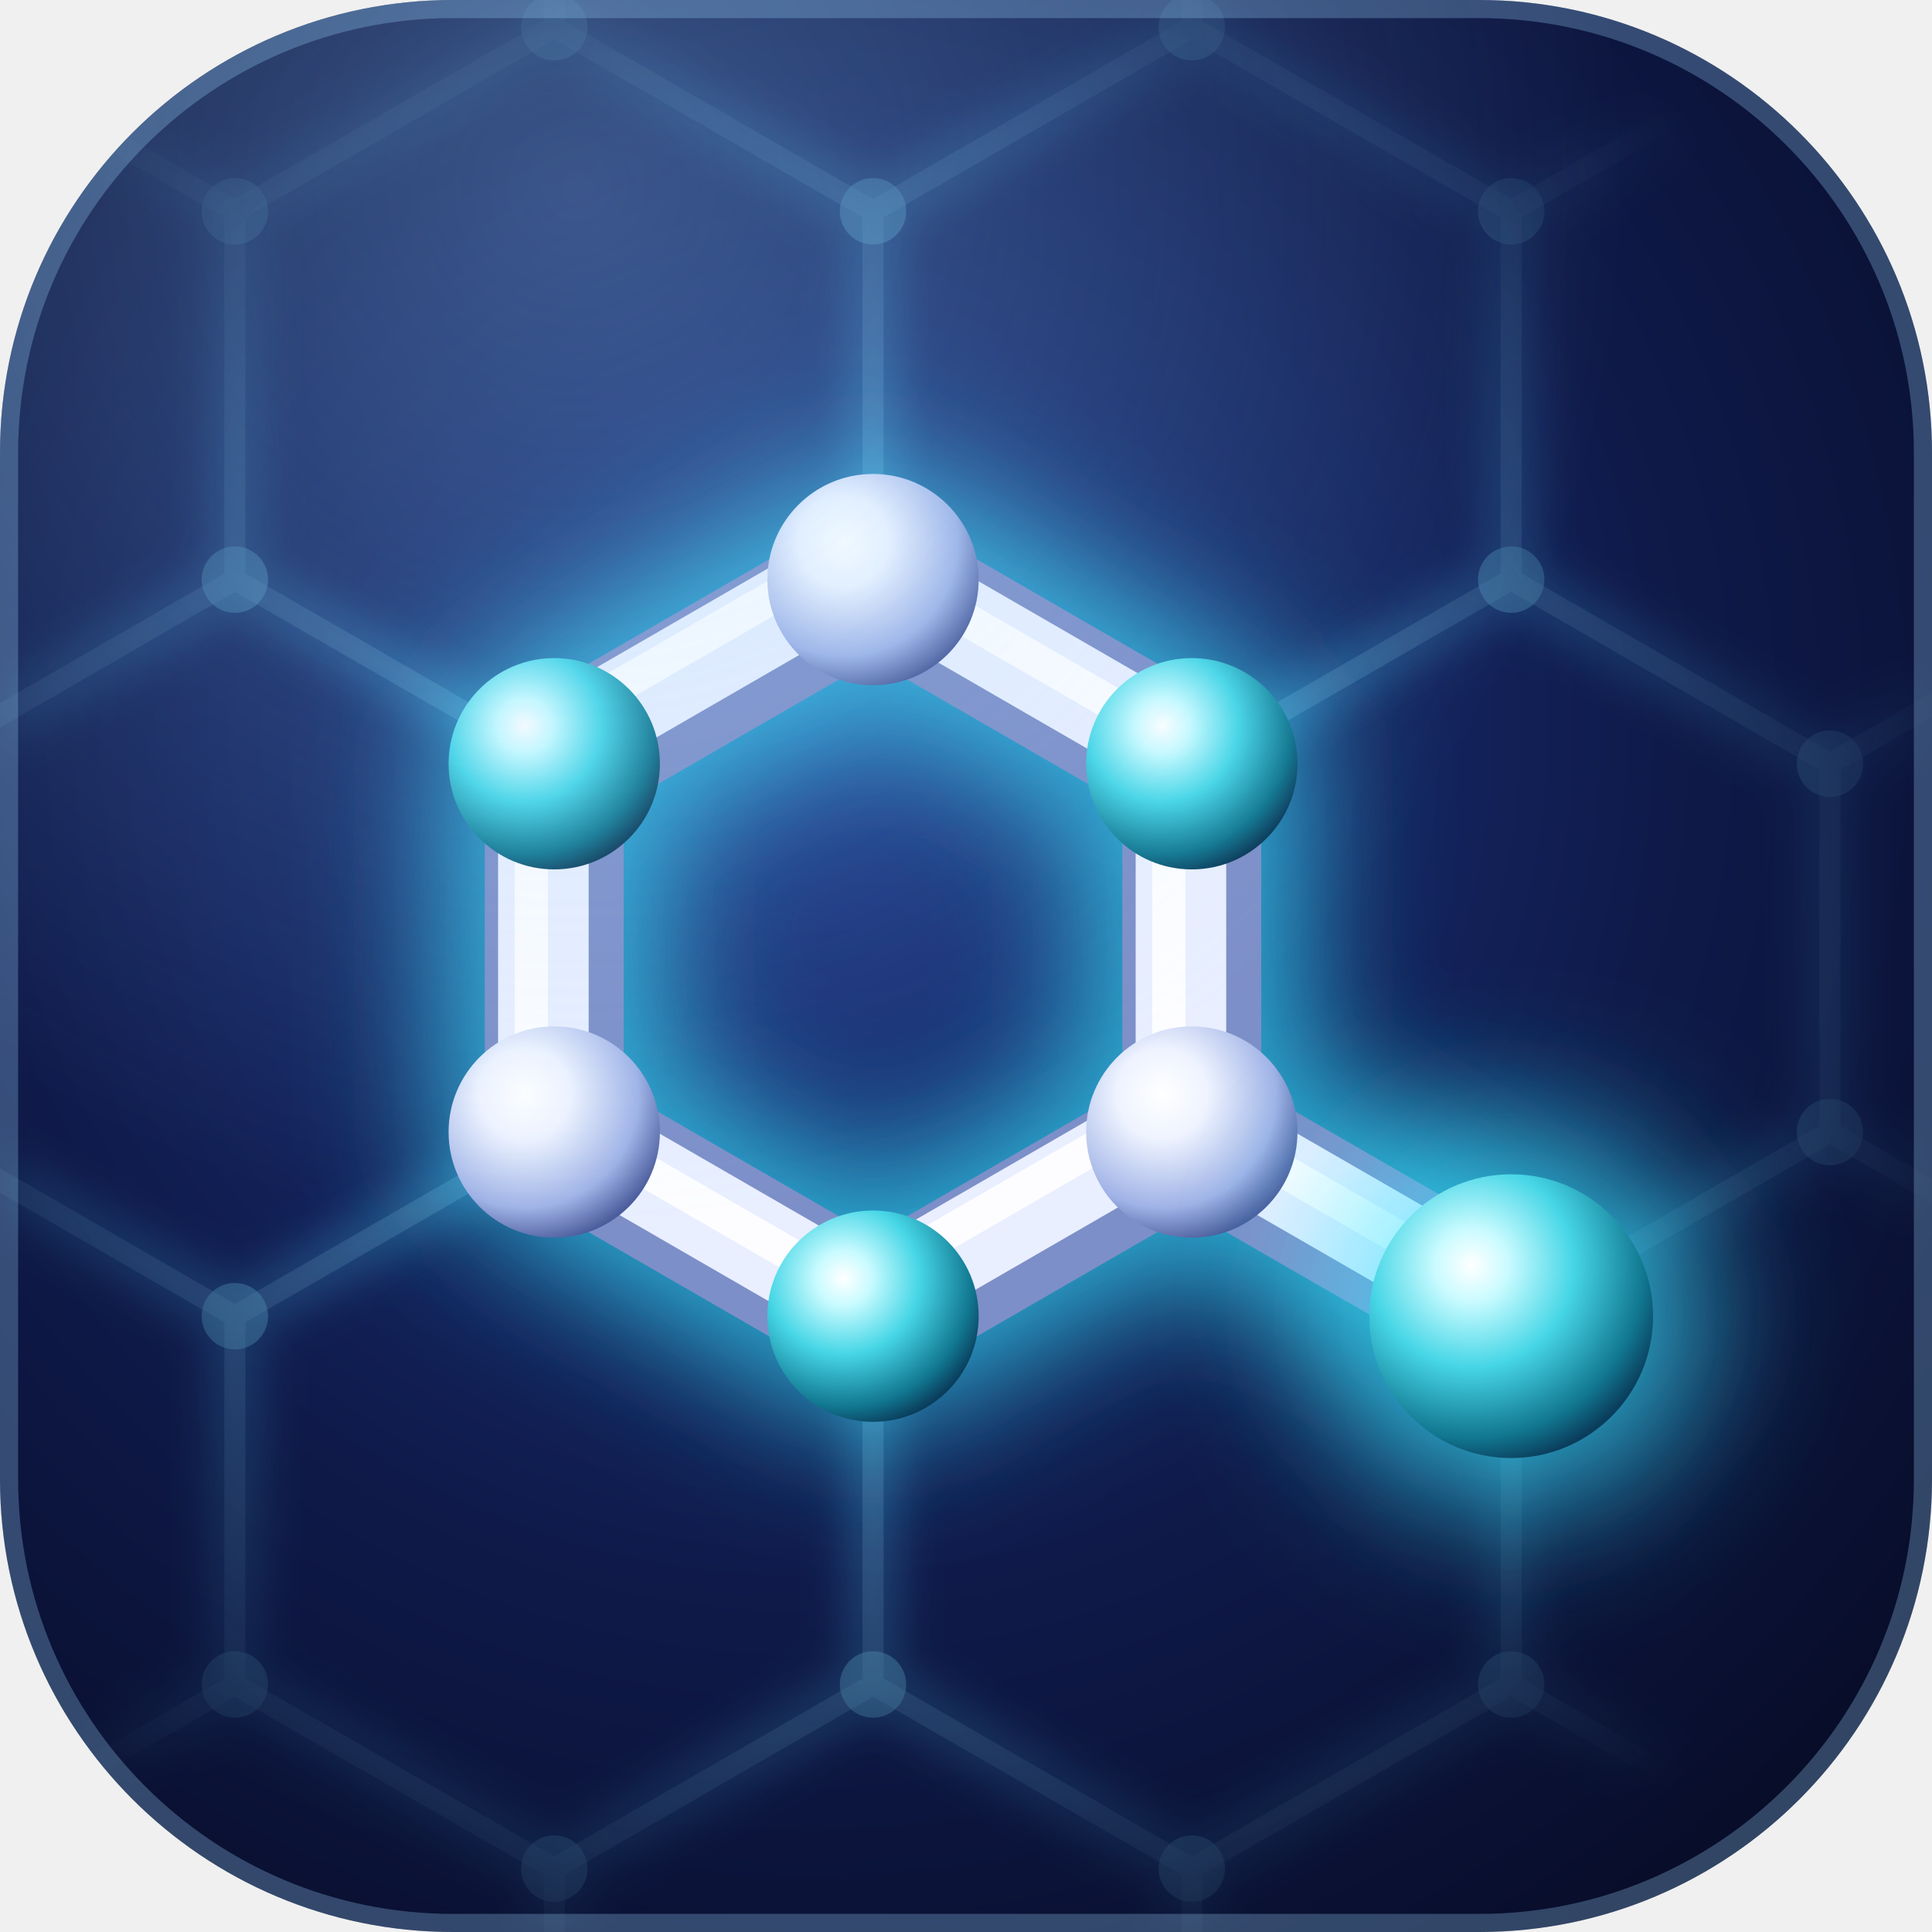
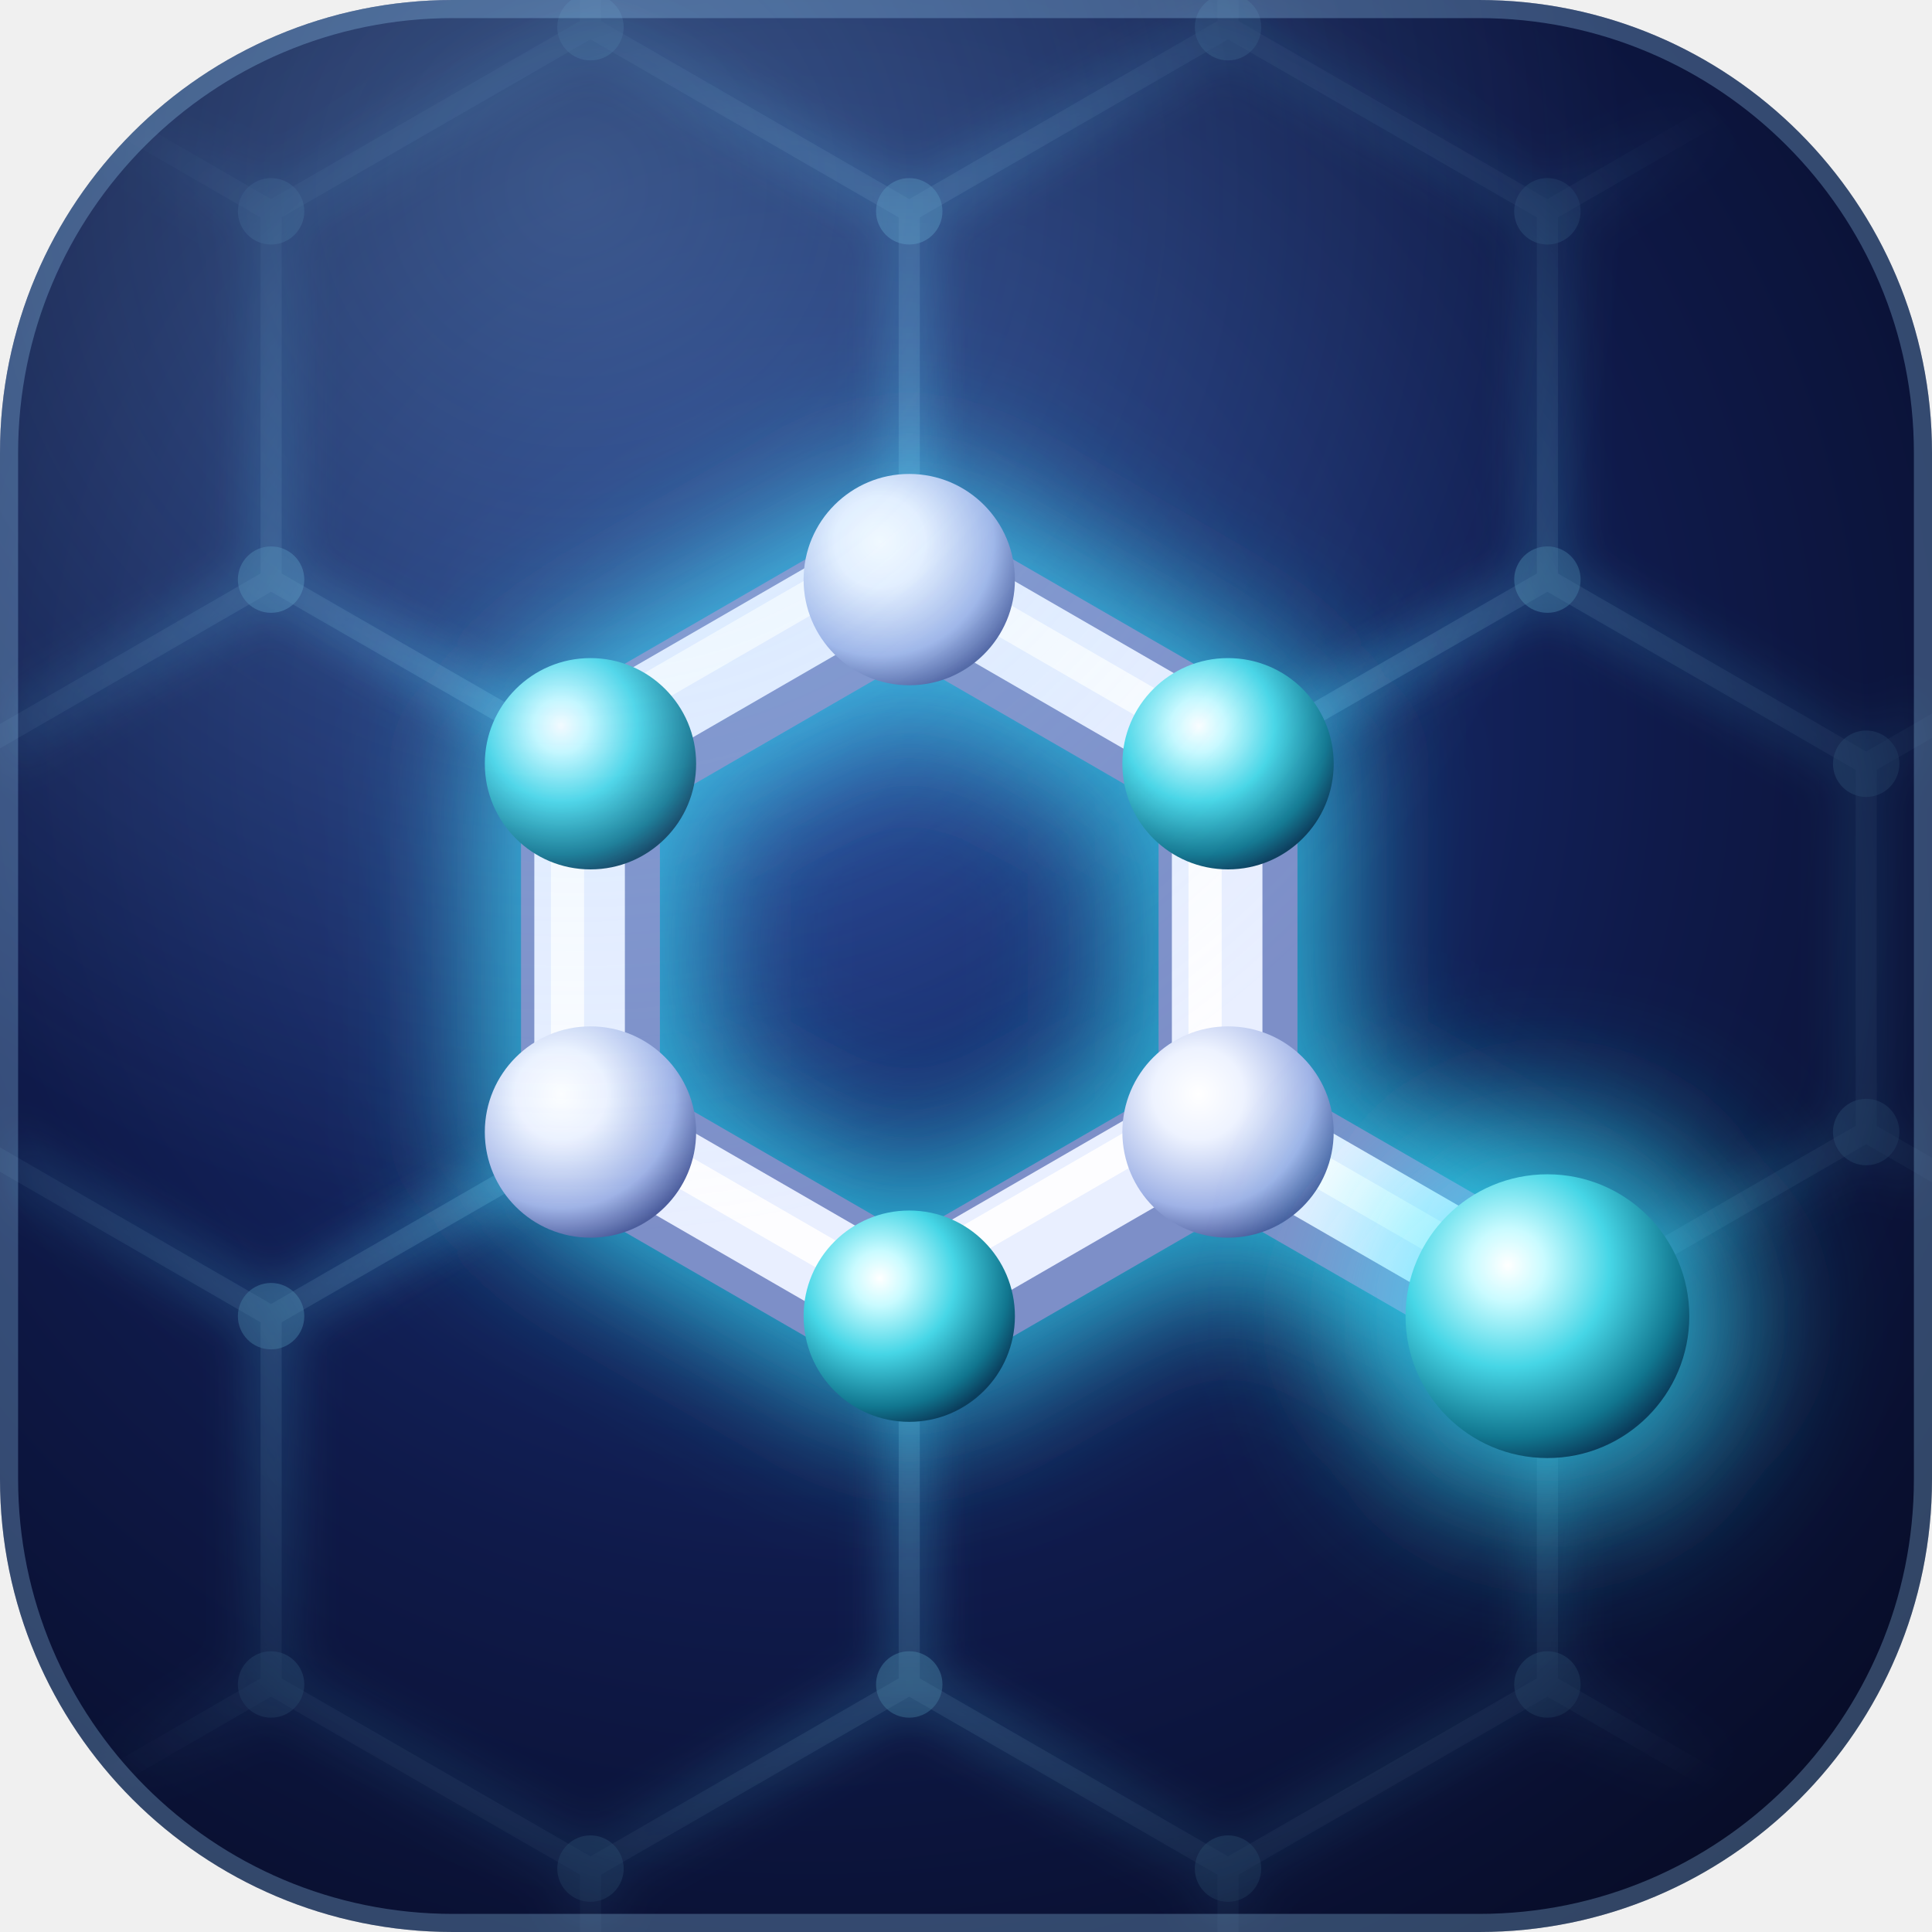
<svg xmlns="http://www.w3.org/2000/svg" viewBox="0 0 32 32" role="img" aria-label="Qumus">
  <defs>
-     <radialGradient id="r14bg" cx=".42" cy=".38" r=".8">
+     <radialGradient id="r20bg" cx=".42" cy=".38" r=".8">
      <stop offset="0" stop-color="#1d3a8a" />
      <stop offset=".55" stop-color="#0f1a4a" />
      <stop offset="1" stop-color="#060a22" />
    </radialGradient>
-     <radialGradient id="r14fade" cx="0.45" cy="0.49" r=".6">
+     <radialGradient id="r20fade" cx="0.47" cy="0.49" r=".6">
      <stop offset=".25" stop-color="#fff" />
      <stop offset="1" stop-color="#fff" stop-opacity="0" />
    </radialGradient>
-     <mask id="r14fm">
-       <rect width="32" height="32" fill="url(#r14fade)" />
+     <mask id="r20fm">
+       <rect width="32" height="32" fill="url(#r20fade)" />
    </mask>
-     <radialGradient id="r14atom" cx=".36" cy=".32" r=".72">
+     <radialGradient id="r20atom" cx=".36" cy=".32" r=".72">
      <stop offset="0" stop-color="#ffffff" />
      <stop offset=".18" stop-color="#c9fbff" />
      <stop offset=".5" stop-color="#46d6e6" />
      <stop offset=".85" stop-color="#11768f" />
      <stop offset="1" stop-color="#0a3d5c" />
    </radialGradient>
-     <radialGradient id="r14atomw" cx=".36" cy=".32" r=".72">
+     <radialGradient id="r20atomw" cx=".36" cy=".32" r=".72">
      <stop offset="0" stop-color="#ffffff" />
      <stop offset=".3" stop-color="#eef3ff" />
      <stop offset=".75" stop-color="#9fb2e6" />
      <stop offset="1" stop-color="#4b5c9c" />
    </radialGradient>
-     <radialGradient id="r14sheen" cx=".3" cy=".1" r=".9">
+     <radialGradient id="r20sheen" cx=".3" cy=".1" r=".9">
      <stop offset="0" stop-color="#9fd8ff" stop-opacity=".28" />
      <stop offset=".6" stop-color="#9fd8ff" stop-opacity="0" />
    </radialGradient>
-     <filter id="r14glow" x="-50%" y="-50%" width="200%" height="200%">
+     <filter id="r20glow" x="-50%" y="-50%" width="200%" height="200%">
      <feGaussianBlur stdDeviation="1.1" />
    </filter>
-     <filter id="r14soft" x="-50%" y="-50%" width="200%" height="200%">
+     <filter id="r20soft" x="-50%" y="-50%" width="200%" height="200%">
      <feGaussianBlur stdDeviation=".35" />
    </filter>
-     <clipPath id="r14c">
+     <clipPath id="r20c">
      <rect width="32" height="32" rx="7.5" />
    </clipPath>
  </defs>
-   <g clip-path="url(#r14c)">
-     <rect width="32" height="32" fill="url(#r14bg)" />
-     <g mask="url(#r14fm)">
-       <path d="M25.03,27.9L30.31,30.95M-1.39,30.95L-1.39,37.05M25.03,9.6L30.31,12.65M-1.39,12.65L-1.39,18.75M3.89,3.5L3.89,9.6M9.18,12.65L14.46,9.6M25.03,21.8L30.31,18.75M30.31,12.65L30.31,18.75M-1.39,-5.65L-1.39,0.45M19.74,18.75L25.03,21.8M25.03,3.5L30.31,0.45M19.74,30.95L25.03,27.9M19.74,0.45L25.03,3.5M14.46,21.8L14.46,27.9M19.74,-5.65L19.74,0.45M9.18,30.95L9.18,37.05M30.31,18.75L35.59,21.8M30.31,-5.65L30.31,0.45M30.31,30.95L30.31,37.05M14.46,3.5L14.46,9.6M30.31,0.45L35.59,3.5M3.89,9.6L9.18,12.65M25.03,21.8L25.03,27.9M-1.39,18.75L3.89,21.8M19.74,12.65L25.03,9.6M-1.39,30.95L3.89,27.9M9.18,-5.65L9.18,0.45M3.89,3.5L9.18,0.45M35.59,21.8L35.59,27.9M-1.39,0.45L3.89,3.5M-1.39,12.65L3.89,9.6M14.46,9.6L19.74,12.65M3.89,21.8L3.89,27.9M3.89,21.8L9.18,18.75M14.46,21.8L19.74,18.75M9.18,12.65L9.18,18.75M30.31,30.95L35.59,27.9M14.46,3.5L19.74,0.45M9.18,30.95L14.46,27.9M19.74,30.95L19.74,37.05M14.46,27.9L19.74,30.95M25.03,3.5L25.03,9.6M9.18,0.45L14.46,3.5M35.59,3.5L35.59,9.6M3.89,27.9L9.18,30.95M30.31,12.65L35.59,9.6M19.74,12.65L19.74,18.75M9.18,18.75L14.46,21.8" stroke="#4fd1ff" stroke-opacity=".35" stroke-width=".9" filter="url(#r14soft)" fill="none" />
-       <path d="M25.03,27.9L30.31,30.95M-1.39,30.95L-1.39,37.05M25.03,9.6L30.31,12.65M-1.39,12.65L-1.39,18.75M3.89,3.5L3.89,9.6M9.18,12.65L14.46,9.6M25.03,21.8L30.31,18.75M30.31,12.65L30.31,18.75M-1.39,-5.65L-1.39,0.45M19.74,18.75L25.03,21.8M25.03,3.5L30.31,0.45M19.74,30.95L25.03,27.9M19.74,0.45L25.03,3.5M14.46,21.8L14.46,27.9M19.74,-5.65L19.74,0.45M9.18,30.95L9.18,37.05M30.31,18.75L35.59,21.8M30.31,-5.65L30.31,0.45M30.31,30.95L30.31,37.05M14.46,3.5L14.46,9.6M30.31,0.45L35.59,3.5M3.89,9.6L9.18,12.65M25.03,21.8L25.03,27.9M-1.39,18.75L3.89,21.8M19.74,12.65L25.03,9.6M-1.39,30.95L3.89,27.9M9.18,-5.65L9.18,0.45M3.89,3.5L9.18,0.45M35.59,21.8L35.59,27.9M-1.39,0.45L3.89,3.5M-1.39,12.65L3.89,9.6M14.46,9.6L19.74,12.65M3.89,21.8L3.89,27.9M3.89,21.8L9.18,18.75M14.46,21.8L19.74,18.75M9.18,12.65L9.18,18.75M30.31,30.95L35.59,27.9M14.46,3.5L19.74,0.45M9.18,30.95L14.46,27.9M19.74,30.95L19.74,37.05M14.46,27.9L19.74,30.95M25.03,3.5L25.03,9.6M9.18,0.45L14.46,3.5M35.59,3.5L35.59,9.6M3.89,27.9L9.18,30.95M30.31,12.65L35.59,9.6M19.74,12.65L19.74,18.75M9.18,18.75L14.46,21.8" stroke="#9fe6ff" stroke-opacity=".22" stroke-width=".35" fill="none" />
-       <circle cx="25.03" cy="9.6" r=".55" fill="#7fe8ff" fill-opacity=".45" />
-       <circle cx="14.46" cy="3.5" r=".55" fill="#7fe8ff" fill-opacity=".45" />
-       <circle cx="19.74" cy="18.75" r=".55" fill="#7fe8ff" fill-opacity=".45" />
-       <circle cx="9.18" cy="12.65" r=".55" fill="#7fe8ff" fill-opacity=".45" />
-       <circle cx="19.74" cy="30.95" r=".55" fill="#7fe8ff" fill-opacity=".45" />
-       <circle cx="-1.39" cy="18.75" r=".55" fill="#7fe8ff" fill-opacity=".45" />
-       <circle cx="-1.39" cy="30.95" r=".55" fill="#7fe8ff" fill-opacity=".45" />
-       <circle cx="3.89" cy="3.5" r=".55" fill="#7fe8ff" fill-opacity=".45" />
-       <circle cx="25.03" cy="21.8" r=".55" fill="#7fe8ff" fill-opacity=".45" />
-       <circle cx="14.46" cy="27.9" r=".55" fill="#7fe8ff" fill-opacity=".45" />
-       <circle cx="14.46" cy="9.6" r=".55" fill="#7fe8ff" fill-opacity=".45" />
-       <circle cx="9.18" cy="30.95" r=".55" fill="#7fe8ff" fill-opacity=".45" />
-       <circle cx="9.18" cy="0.45" r=".55" fill="#7fe8ff" fill-opacity=".45" />
-       <circle cx="30.31" cy="18.75" r=".55" fill="#7fe8ff" fill-opacity=".45" />
-       <circle cx="-1.39" cy="12.65" r=".55" fill="#7fe8ff" fill-opacity=".45" />
-       <circle cx="30.31" cy="30.95" r=".55" fill="#7fe8ff" fill-opacity=".45" />
-       <circle cx="3.89" cy="27.9" r=".55" fill="#7fe8ff" fill-opacity=".45" />
-       <circle cx="19.74" cy="0.45" r=".55" fill="#7fe8ff" fill-opacity=".45" />
-       <circle cx="3.89" cy="9.6" r=".55" fill="#7fe8ff" fill-opacity=".45" />
-       <circle cx="25.03" cy="3.5" r=".55" fill="#7fe8ff" fill-opacity=".45" />
-       <circle cx="19.74" cy="12.65" r=".55" fill="#7fe8ff" fill-opacity=".45" />
-       <circle cx="25.03" cy="27.9" r=".55" fill="#7fe8ff" fill-opacity=".45" />
-       <circle cx="14.46" cy="21.8" r=".55" fill="#7fe8ff" fill-opacity=".45" />
-       <circle cx="9.18" cy="18.75" r=".55" fill="#7fe8ff" fill-opacity=".45" />
-       <circle cx="30.31" cy="0.45" r=".55" fill="#7fe8ff" fill-opacity=".45" />
-       <circle cx="-1.39" cy="0.45" r=".55" fill="#7fe8ff" fill-opacity=".45" />
-       <circle cx="30.31" cy="12.65" r=".55" fill="#7fe8ff" fill-opacity=".45" />
-       <circle cx="3.89" cy="21.8" r=".55" fill="#7fe8ff" fill-opacity=".45" />
+   <g clip-path="url(#r20c)">
+     <rect width="32" height="32" fill="url(#r20bg)" />
+     <g mask="url(#r20fm)">
+       <path d="M25.63,27.9L30.91,30.95M-0.79,30.95L-0.79,37.05M25.63,9.6L30.91,12.65M-0.79,12.65L-0.79,18.75M4.49,3.5L4.49,9.6M9.78,12.65L15.06,9.6M25.63,21.8L30.91,18.75M30.91,12.65L30.91,18.75M-0.79,-5.65L-0.79,0.45M20.34,18.75L25.63,21.8M25.63,3.5L30.91,0.45M20.34,30.95L25.63,27.9M20.34,0.45L25.63,3.5M15.06,21.8L15.06,27.9M20.34,-5.65L20.34,0.45M9.78,30.95L9.78,37.05M30.91,18.75L36.19,21.8M30.91,-5.65L30.91,0.45M30.91,30.95L30.91,37.05M15.06,3.5L15.06,9.6M30.91,0.45L36.19,3.5M4.49,9.6L9.78,12.65M25.63,21.8L25.63,27.9M-0.79,18.75L4.49,21.8M20.34,12.65L25.63,9.6M-0.79,30.95L4.49,27.9M9.78,-5.65L9.78,0.45M4.49,3.5L9.78,0.45M36.19,21.8L36.19,27.9M-0.79,0.45L4.49,3.5M-0.79,12.65L4.49,9.6M15.06,9.6L20.34,12.65M4.49,21.8L4.49,27.9M4.49,21.8L9.78,18.75M15.06,21.8L20.34,18.75M9.78,12.65L9.78,18.75M30.91,30.95L36.19,27.9M15.06,3.5L20.34,0.45M9.78,30.95L15.06,27.9M20.34,30.95L20.34,37.05M15.06,27.9L20.34,30.95M25.63,3.5L25.63,9.6M9.78,0.45L15.06,3.5M36.19,3.5L36.19,9.6M4.49,27.9L9.78,30.95M30.91,12.65L36.19,9.6M20.34,12.65L20.34,18.75M9.78,18.75L15.06,21.8" stroke="#4fd1ff" stroke-opacity=".35" stroke-width=".9" filter="url(#r20soft)" fill="none" />
+       <path d="M25.63,27.9L30.91,30.95M-0.79,30.95L-0.79,37.05M25.63,9.6L30.91,12.65M-0.79,12.65L-0.79,18.75M4.49,3.5L4.49,9.6M9.78,12.65L15.06,9.6M25.63,21.8L30.91,18.75M30.91,12.65L30.91,18.75M-0.79,-5.65L-0.79,0.45M20.34,18.75L25.63,21.8M25.63,3.5L30.91,0.45M20.34,30.95L25.63,27.9M20.34,0.45L25.63,3.5M15.06,21.8L15.06,27.9M20.34,-5.65L20.34,0.45M9.78,30.95L9.78,37.05M30.91,18.75L36.19,21.8M30.91,-5.65L30.91,0.45M30.91,30.95L30.91,37.05M15.06,3.5L15.06,9.6M30.91,0.45L36.19,3.5M4.49,9.6L9.78,12.65M25.63,21.8L25.63,27.9M-0.79,18.75L4.49,21.8M20.34,12.65L25.63,9.6M-0.79,30.95L4.49,27.9M9.78,-5.65L9.78,0.45M4.49,3.5L9.78,0.45M36.19,21.8L36.19,27.9M-0.79,0.45L4.49,3.5M-0.79,12.65L4.49,9.6M15.06,9.6L20.34,12.65M4.49,21.8L4.49,27.9M4.49,21.8L9.78,18.75M15.06,21.8L20.34,18.75M9.78,12.65L9.78,18.75M30.91,30.95L36.19,27.9M15.06,3.5L20.34,0.45M9.78,30.95L15.06,27.9M20.34,30.95L20.34,37.05M15.06,27.9L20.34,30.95M25.63,3.5L25.63,9.6M9.78,0.45L15.06,3.5M36.19,3.5L36.19,9.6M4.49,27.9L9.78,30.95M30.91,12.65L36.19,9.6M20.34,12.65L20.34,18.75M9.78,18.75L15.06,21.8" stroke="#9fe6ff" stroke-opacity=".22" stroke-width=".35" fill="none" />
+       <circle cx="25.63" cy="9.6" r=".55" fill="#7fe8ff" fill-opacity=".45" />
+       <circle cx="15.06" cy="3.5" r=".55" fill="#7fe8ff" fill-opacity=".45" />
+       <circle cx="20.34" cy="18.75" r=".55" fill="#7fe8ff" fill-opacity=".45" />
+       <circle cx="9.78" cy="12.65" r=".55" fill="#7fe8ff" fill-opacity=".45" />
+       <circle cx="20.34" cy="30.95" r=".55" fill="#7fe8ff" fill-opacity=".45" />
+       <circle cx="-0.79" cy="18.75" r=".55" fill="#7fe8ff" fill-opacity=".45" />
+       <circle cx="-0.79" cy="30.95" r=".55" fill="#7fe8ff" fill-opacity=".45" />
+       <circle cx="4.49" cy="3.5" r=".55" fill="#7fe8ff" fill-opacity=".45" />
+       <circle cx="25.63" cy="21.8" r=".55" fill="#7fe8ff" fill-opacity=".45" />
+       <circle cx="15.06" cy="27.9" r=".55" fill="#7fe8ff" fill-opacity=".45" />
+       <circle cx="15.06" cy="9.6" r=".55" fill="#7fe8ff" fill-opacity=".45" />
+       <circle cx="9.78" cy="30.95" r=".55" fill="#7fe8ff" fill-opacity=".45" />
+       <circle cx="9.78" cy="0.45" r=".55" fill="#7fe8ff" fill-opacity=".45" />
+       <circle cx="30.91" cy="18.75" r=".55" fill="#7fe8ff" fill-opacity=".45" />
+       <circle cx="-0.79" cy="12.65" r=".55" fill="#7fe8ff" fill-opacity=".45" />
+       <circle cx="30.91" cy="30.95" r=".55" fill="#7fe8ff" fill-opacity=".45" />
+       <circle cx="4.49" cy="27.9" r=".55" fill="#7fe8ff" fill-opacity=".45" />
+       <circle cx="20.34" cy="0.45" r=".55" fill="#7fe8ff" fill-opacity=".45" />
+       <circle cx="4.49" cy="9.6" r=".55" fill="#7fe8ff" fill-opacity=".45" />
+       <circle cx="25.63" cy="3.5" r=".55" fill="#7fe8ff" fill-opacity=".45" />
+       <circle cx="20.34" cy="12.65" r=".55" fill="#7fe8ff" fill-opacity=".45" />
+       <circle cx="25.63" cy="27.9" r=".55" fill="#7fe8ff" fill-opacity=".45" />
+       <circle cx="15.06" cy="21.8" r=".55" fill="#7fe8ff" fill-opacity=".45" />
+       <circle cx="9.78" cy="18.75" r=".55" fill="#7fe8ff" fill-opacity=".45" />
+       <circle cx="30.91" cy="0.45" r=".55" fill="#7fe8ff" fill-opacity=".45" />
+       <circle cx="-0.79" cy="0.45" r=".55" fill="#7fe8ff" fill-opacity=".45" />
+       <circle cx="30.91" cy="12.65" r=".55" fill="#7fe8ff" fill-opacity=".45" />
+       <circle cx="4.49" cy="21.8" r=".55" fill="#7fe8ff" fill-opacity=".45" />
    </g>
-     <path d="M14.46,9.6L19.74,12.65L19.74,18.75L14.46,21.8L9.18,18.75L9.18,12.65Z M19.74,18.75L25.03,21.8" stroke="#38e1ff" stroke-opacity=".75" stroke-width="3.6" fill="none" stroke-linejoin="round" stroke-linecap="round" filter="url(#r14glow)" />
-     <path d="M14.46,9.6L19.74,12.65L19.74,18.75L14.46,21.8L9.18,18.75L9.18,12.65Z M19.74,18.75L25.03,21.8" stroke="#7d8fc8" stroke-width="2.3" fill="none" stroke-linejoin="round" stroke-linecap="round" />
-     <path d="M14.46,9.6L19.74,12.65L19.74,18.75L14.46,21.8L9.18,18.75L9.18,12.65Z M19.74,18.75L25.03,21.8" stroke="#e9efff" stroke-width="1.5" fill="none" stroke-linejoin="round" stroke-linecap="round" transform="translate(-.18 -.22)" />
-     <path d="M14.46,9.6L19.74,12.65L19.74,18.75L14.46,21.8L9.18,18.75L9.18,12.65Z M19.74,18.75L25.03,21.8" stroke="#fff" stroke-width=".55" fill="none" stroke-linejoin="round" stroke-linecap="round" transform="translate(-.38 -.45)" stroke-opacity=".9" />
-     <circle cx="14.46" cy="9.6" r="1.75" fill="url(#r14atomw)" />
-     <circle cx="19.74" cy="12.65" r="1.75" fill="url(#r14atom)" />
-     <circle cx="19.74" cy="18.75" r="1.75" fill="url(#r14atomw)" />
-     <circle cx="14.46" cy="21.8" r="1.75" fill="url(#r14atom)" />
-     <circle cx="9.18" cy="18.75" r="1.75" fill="url(#r14atomw)" />
-     <circle cx="9.18" cy="12.65" r="1.75" fill="url(#r14atom)" />
-     <circle cx="25.03" cy="21.8" r="3.4" fill="#38e1ff" fill-opacity=".55" filter="url(#r14glow)" />
-     <circle cx="25.03" cy="21.8" r="2.35" fill="url(#r14atom)" />
-     <rect width="32" height="32" fill="url(#r14sheen)" />
+     <path d="M15.06,9.6L20.34,12.65L20.34,18.75L15.06,21.8L9.78,18.75L9.78,12.65Z M20.34,18.75L25.63,21.8" stroke="#38e1ff" stroke-opacity=".75" stroke-width="3.6" fill="none" stroke-linejoin="round" stroke-linecap="round" filter="url(#r20glow)" />
+     <path d="M15.06,9.6L20.34,12.65L20.34,18.75L15.06,21.8L9.78,18.75L9.78,12.65Z M20.34,18.75L25.63,21.8" stroke="#7d8fc8" stroke-width="2.3" fill="none" stroke-linejoin="round" stroke-linecap="round" />
+     <path d="M15.06,9.6L20.34,12.65L20.34,18.75L15.06,21.8L9.78,18.75L9.78,12.65Z M20.34,18.75L25.63,21.8" stroke="#e9efff" stroke-width="1.5" fill="none" stroke-linejoin="round" stroke-linecap="round" transform="translate(-.18 -.22)" />
+     <path d="M15.06,9.6L20.34,12.65L20.34,18.75L15.06,21.8L9.78,18.75L9.78,12.65Z M20.34,18.75L25.63,21.8" stroke="#fff" stroke-width=".55" fill="none" stroke-linejoin="round" stroke-linecap="round" transform="translate(-.38 -.45)" stroke-opacity=".9" />
+     <circle cx="15.06" cy="9.6" r="1.75" fill="url(#r20atomw)" />
+     <circle cx="20.34" cy="12.65" r="1.75" fill="url(#r20atom)" />
+     <circle cx="20.34" cy="18.75" r="1.75" fill="url(#r20atomw)" />
+     <circle cx="15.06" cy="21.8" r="1.75" fill="url(#r20atom)" />
+     <circle cx="9.78" cy="18.75" r="1.75" fill="url(#r20atomw)" />
+     <circle cx="9.78" cy="12.65" r="1.75" fill="url(#r20atom)" />
+     <circle cx="25.63" cy="21.8" r="3.4" fill="#38e1ff" fill-opacity=".55" filter="url(#r20glow)" />
+     <circle cx="25.63" cy="21.8" r="2.35" fill="url(#r20atom)" />
+     <rect width="32" height="32" fill="url(#r20sheen)" />
  </g>
  <rect x=".15" y=".15" width="31.7" height="31.7" rx="7.35" fill="none" stroke="#9fd8ff" stroke-opacity=".28" stroke-width=".3" />
</svg>
